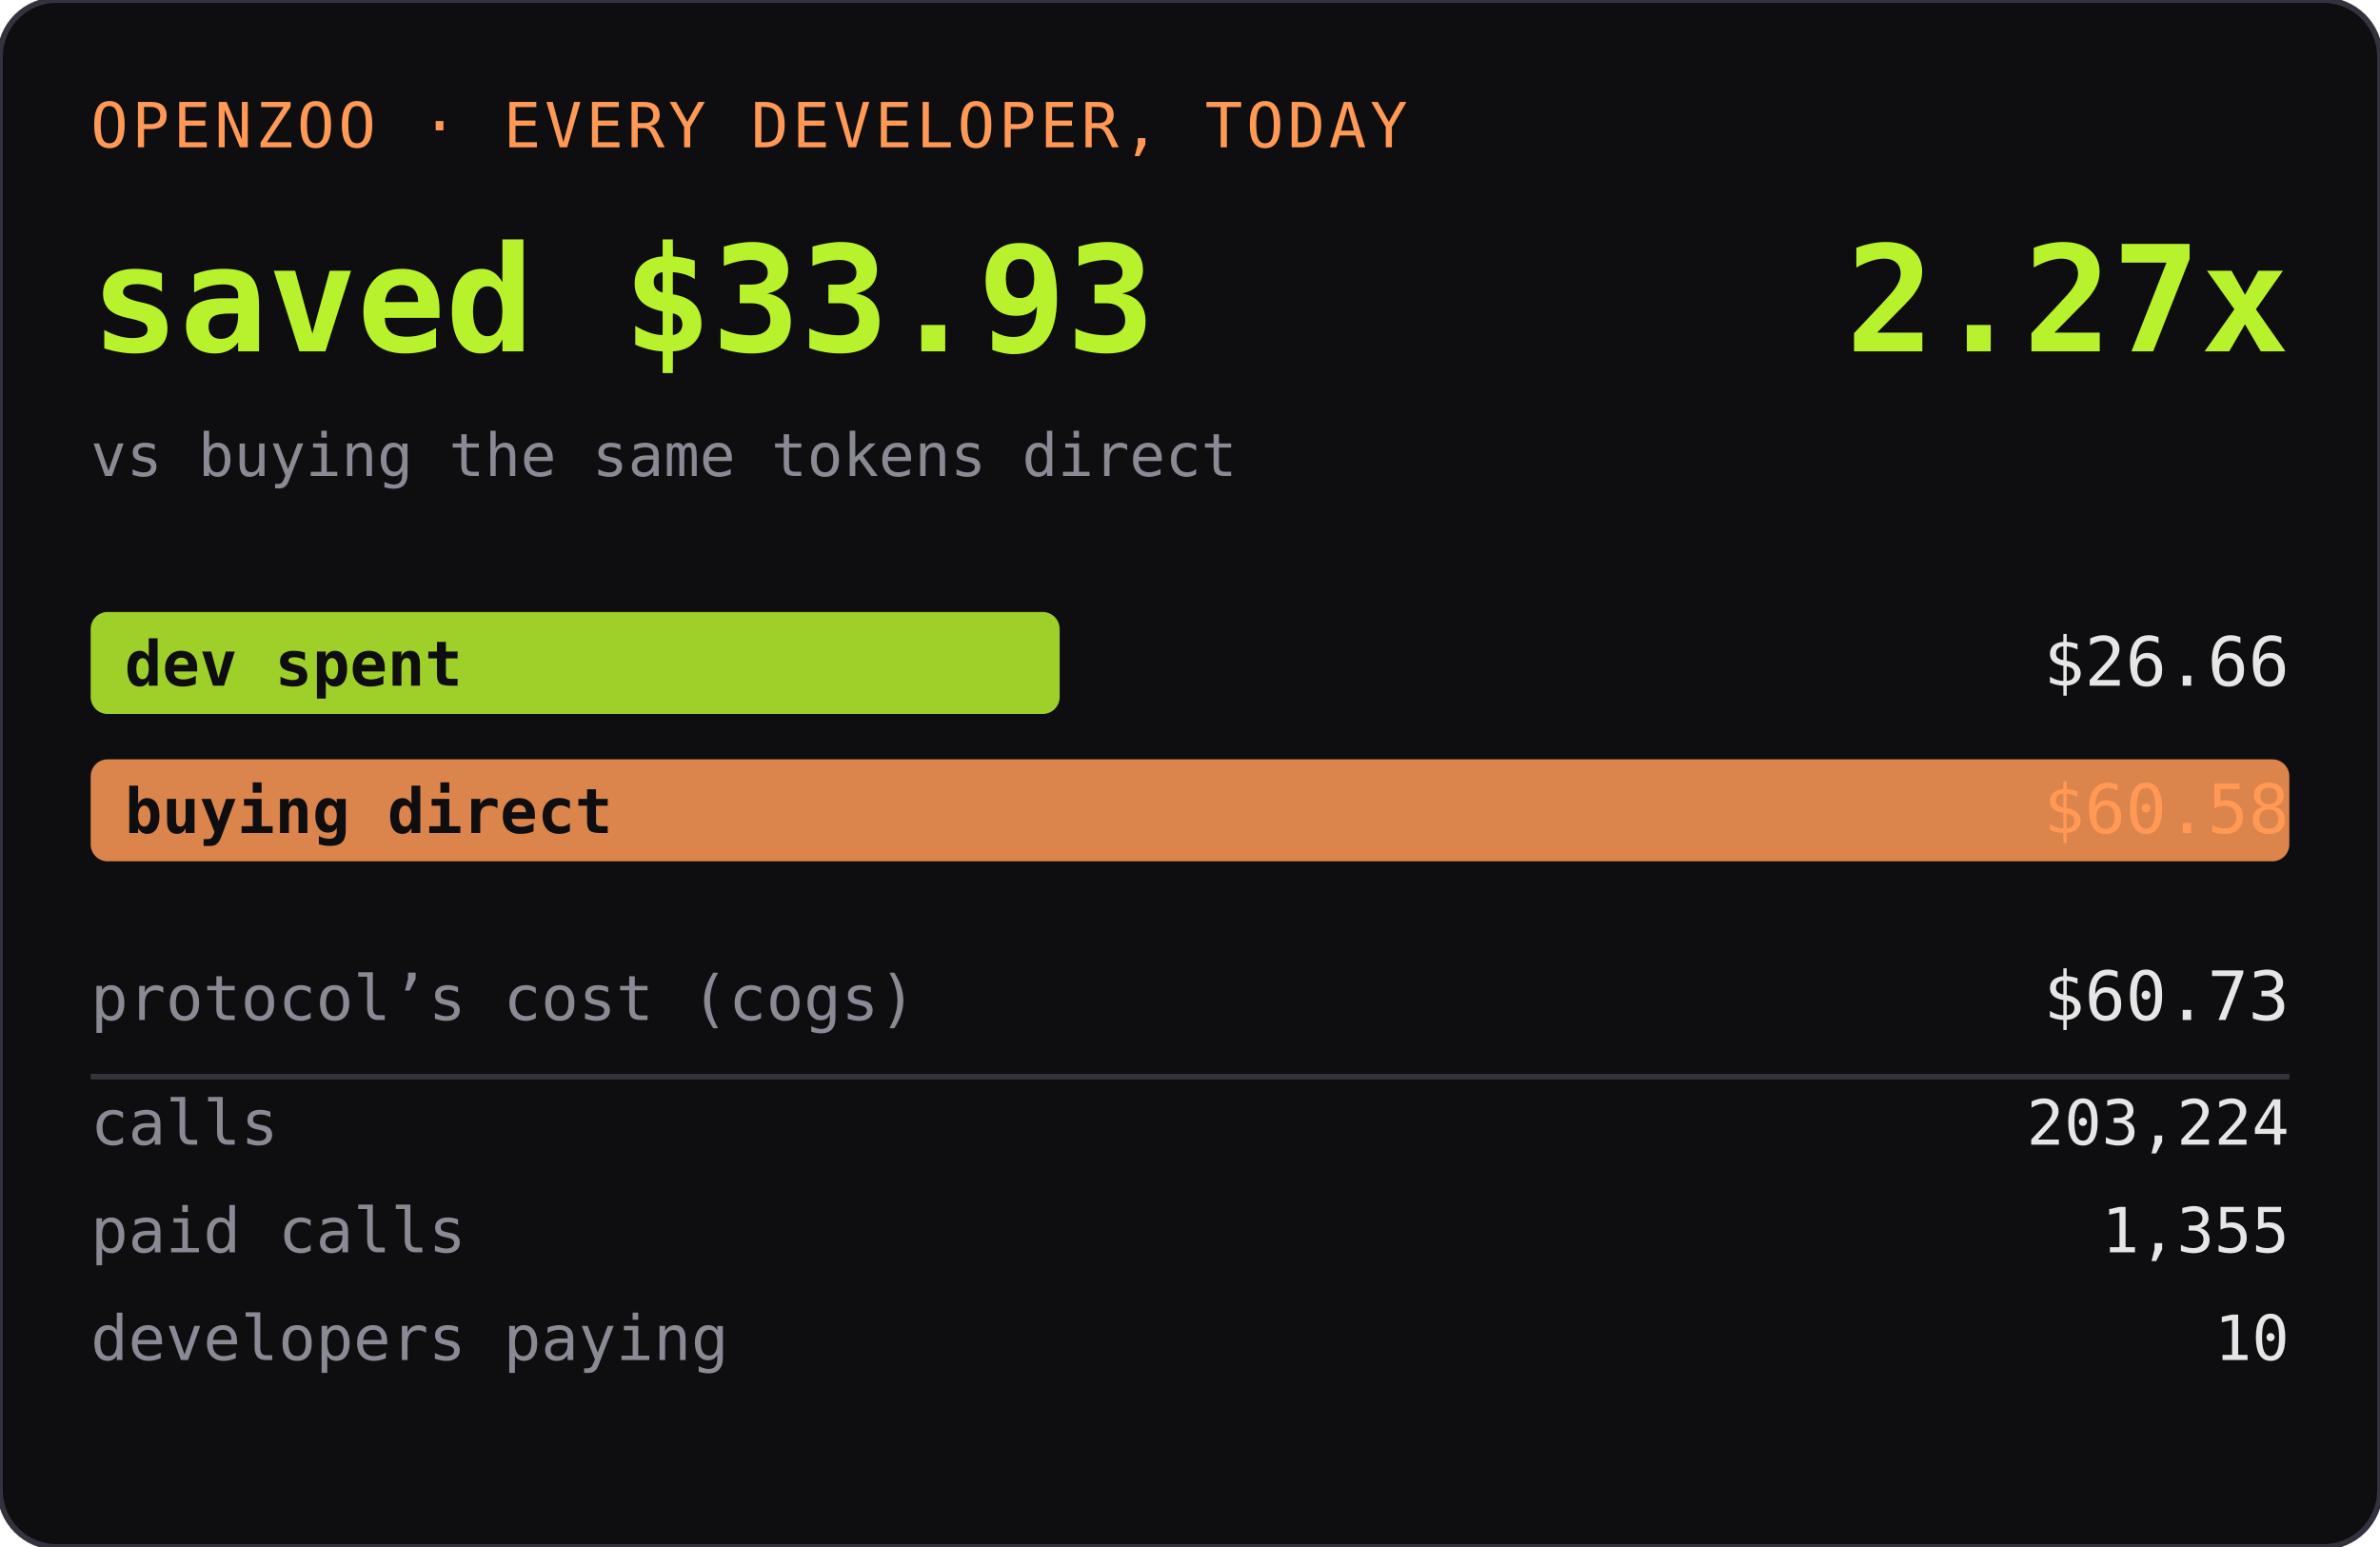
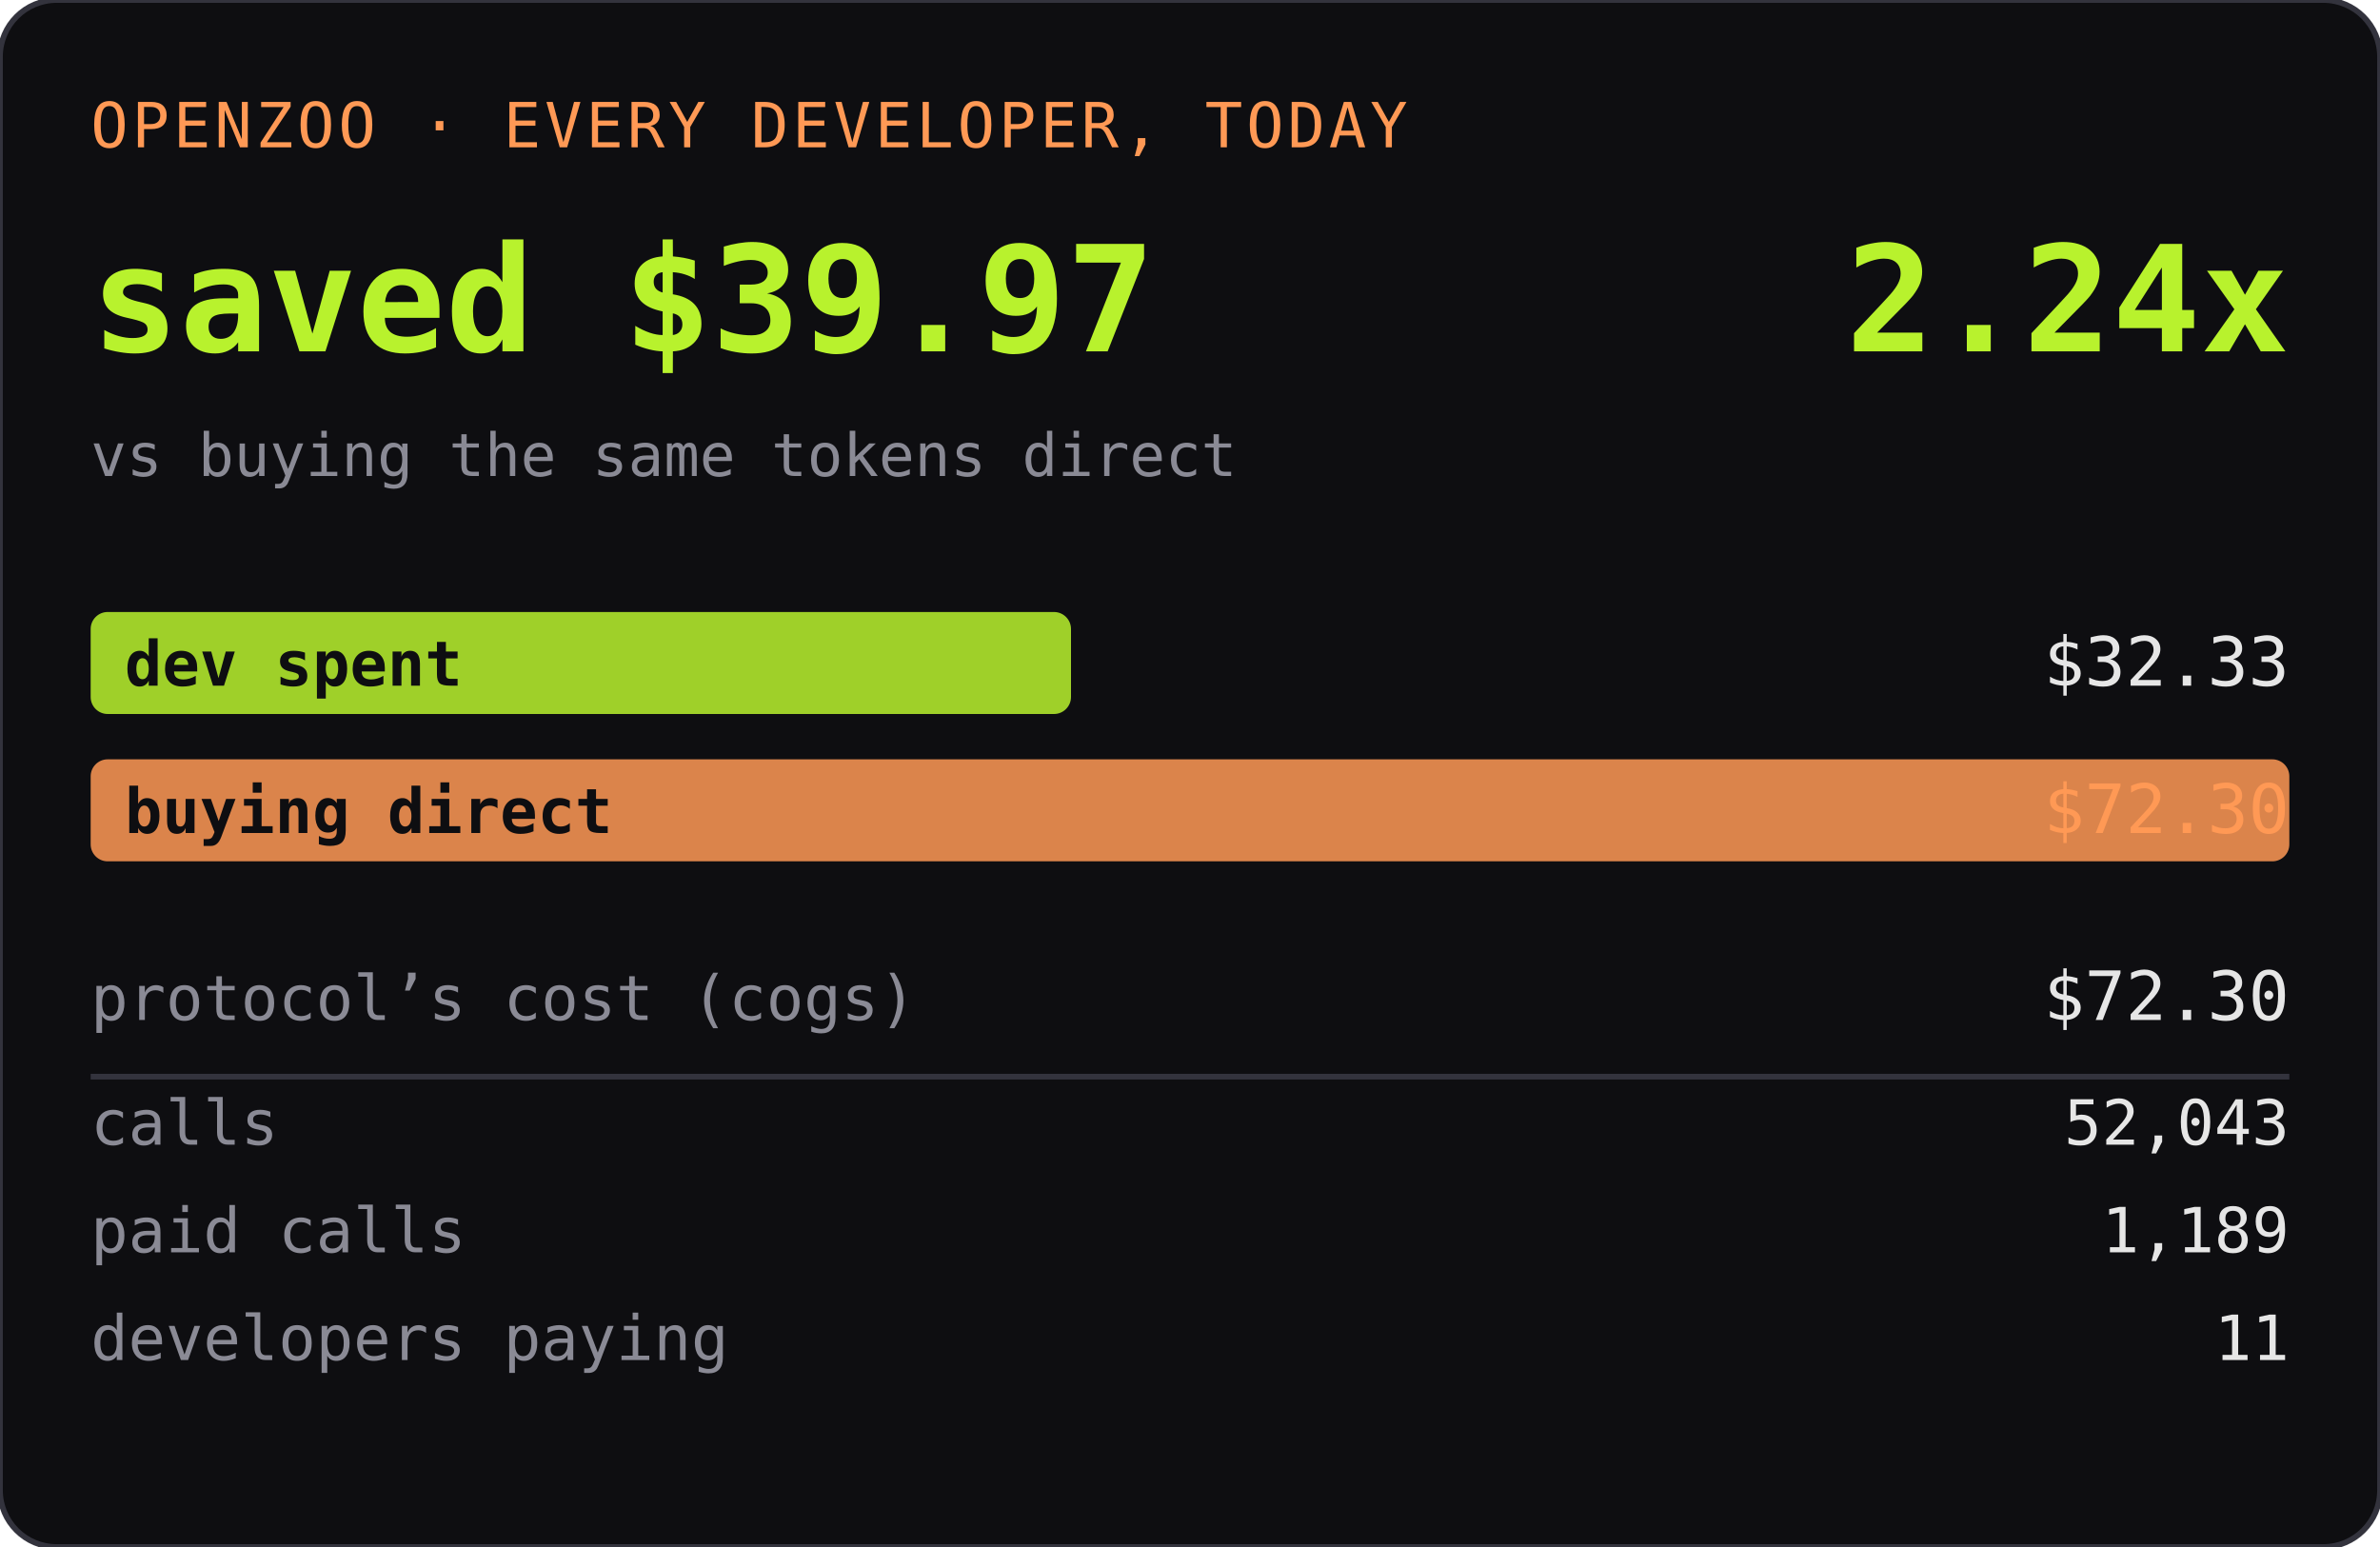
<svg xmlns="http://www.w3.org/2000/svg" width="420" height="273" role="img" aria-label="OPENZOO · EVERY DEVELOPER, TODAY">
  <rect width="420" height="273" rx="10" fill="#0e0e11" />
  <rect width="420" height="273" rx="10" fill="none" stroke="#33333d" />
  <text x="16" y="26" font-family="ui-monospace,SFMono-Regular,Menlo,monospace" font-size="11" fill="#ff9955" letter-spacing="0.06em">OPENZOO · EVERY DEVELOPER, TODAY</text>
-   <text x="16" y="62" font-family="ui-monospace,SFMono-Regular,Menlo,monospace" font-size="26" font-weight="600" fill="#b8f22d">saved $33.93</text>
-   <text x="404" y="62" text-anchor="end" font-family="ui-monospace,SFMono-Regular,Menlo,monospace" font-size="26" font-weight="600" fill="#b8f22d">2.27x</text>
+   <text x="16" y="62" font-family="ui-monospace,SFMono-Regular,Menlo,monospace" font-size="26" font-weight="600" fill="#b8f22d">saved $39.97</text>
+   <text x="404" y="62" text-anchor="end" font-family="ui-monospace,SFMono-Regular,Menlo,monospace" font-size="26" font-weight="600" fill="#b8f22d">2.24x</text>
  <text x="16" y="84" font-family="ui-monospace,SFMono-Regular,Menlo,monospace" font-size="10.5" fill="#8a8a95">vs buying the same tokens direct</text>
-   <rect x="16" y="108" width="171" height="18" rx="3" fill="#b8f22d" opacity="0.85" />
+   <rect x="16" y="108" width="173" height="18" rx="3" fill="#b8f22d" opacity="0.85" />
  <text x="22" y="121" font-family="ui-monospace,SFMono-Regular,Menlo,monospace" font-size="11" fill="#0e0e11" font-weight="600">dev spent</text>
-   <text x="404" y="121" text-anchor="end" font-family="ui-monospace,SFMono-Regular,Menlo,monospace" font-size="12" fill="#e6e6e6">$26.66</text>
+   <text x="404" y="121" text-anchor="end" font-family="ui-monospace,SFMono-Regular,Menlo,monospace" font-size="12" fill="#e6e6e6">$32.33</text>
  <rect x="16" y="134" width="388" height="18" rx="3" fill="#ff9955" opacity="0.85" />
  <text x="22" y="147" font-family="ui-monospace,SFMono-Regular,Menlo,monospace" font-size="11" fill="#0e0e11" font-weight="600">buying direct</text>
-   <text x="404" y="147" text-anchor="end" font-family="ui-monospace,SFMono-Regular,Menlo,monospace" font-size="12" fill="#ff9955">$60.58</text>
+   <text x="404" y="147" text-anchor="end" font-family="ui-monospace,SFMono-Regular,Menlo,monospace" font-size="12" fill="#ff9955">$72.30</text>
  <text x="16" y="180" font-family="ui-monospace,SFMono-Regular,Menlo,monospace" font-size="11" fill="#8a8a95">protocol’s cost (cogs)</text>
-   <text x="404" y="180" text-anchor="end" font-family="ui-monospace,SFMono-Regular,Menlo,monospace" font-size="12" fill="#e6e6e6">$60.73</text>
+   <text x="404" y="180" text-anchor="end" font-family="ui-monospace,SFMono-Regular,Menlo,monospace" font-size="12" fill="#e6e6e6">$72.30</text>
  <line x1="16" y1="190" x2="404" y2="190" stroke="#33333d" />
  <text x="16" y="202" font-family="ui-monospace,SFMono-Regular,Menlo,monospace" font-size="11" fill="#8a8a95">calls</text>
-   <text x="404" y="202" text-anchor="end" font-family="ui-monospace,SFMono-Regular,Menlo,monospace" font-size="11" fill="#e6e6e6">203,224</text>
+   <text x="404" y="202" text-anchor="end" font-family="ui-monospace,SFMono-Regular,Menlo,monospace" font-size="11" fill="#e6e6e6">52,043</text>
  <text x="16" y="221" font-family="ui-monospace,SFMono-Regular,Menlo,monospace" font-size="11" fill="#8a8a95">paid calls</text>
-   <text x="404" y="221" text-anchor="end" font-family="ui-monospace,SFMono-Regular,Menlo,monospace" font-size="11" fill="#e6e6e6">1,355</text>
+   <text x="404" y="221" text-anchor="end" font-family="ui-monospace,SFMono-Regular,Menlo,monospace" font-size="11" fill="#e6e6e6">1,189</text>
  <text x="16" y="240" font-family="ui-monospace,SFMono-Regular,Menlo,monospace" font-size="11" fill="#8a8a95">developers paying</text>
-   <text x="404" y="240" text-anchor="end" font-family="ui-monospace,SFMono-Regular,Menlo,monospace" font-size="11" fill="#e6e6e6">10</text>
+   <text x="404" y="240" text-anchor="end" font-family="ui-monospace,SFMono-Regular,Menlo,monospace" font-size="11" fill="#e6e6e6">11</text>
</svg>
